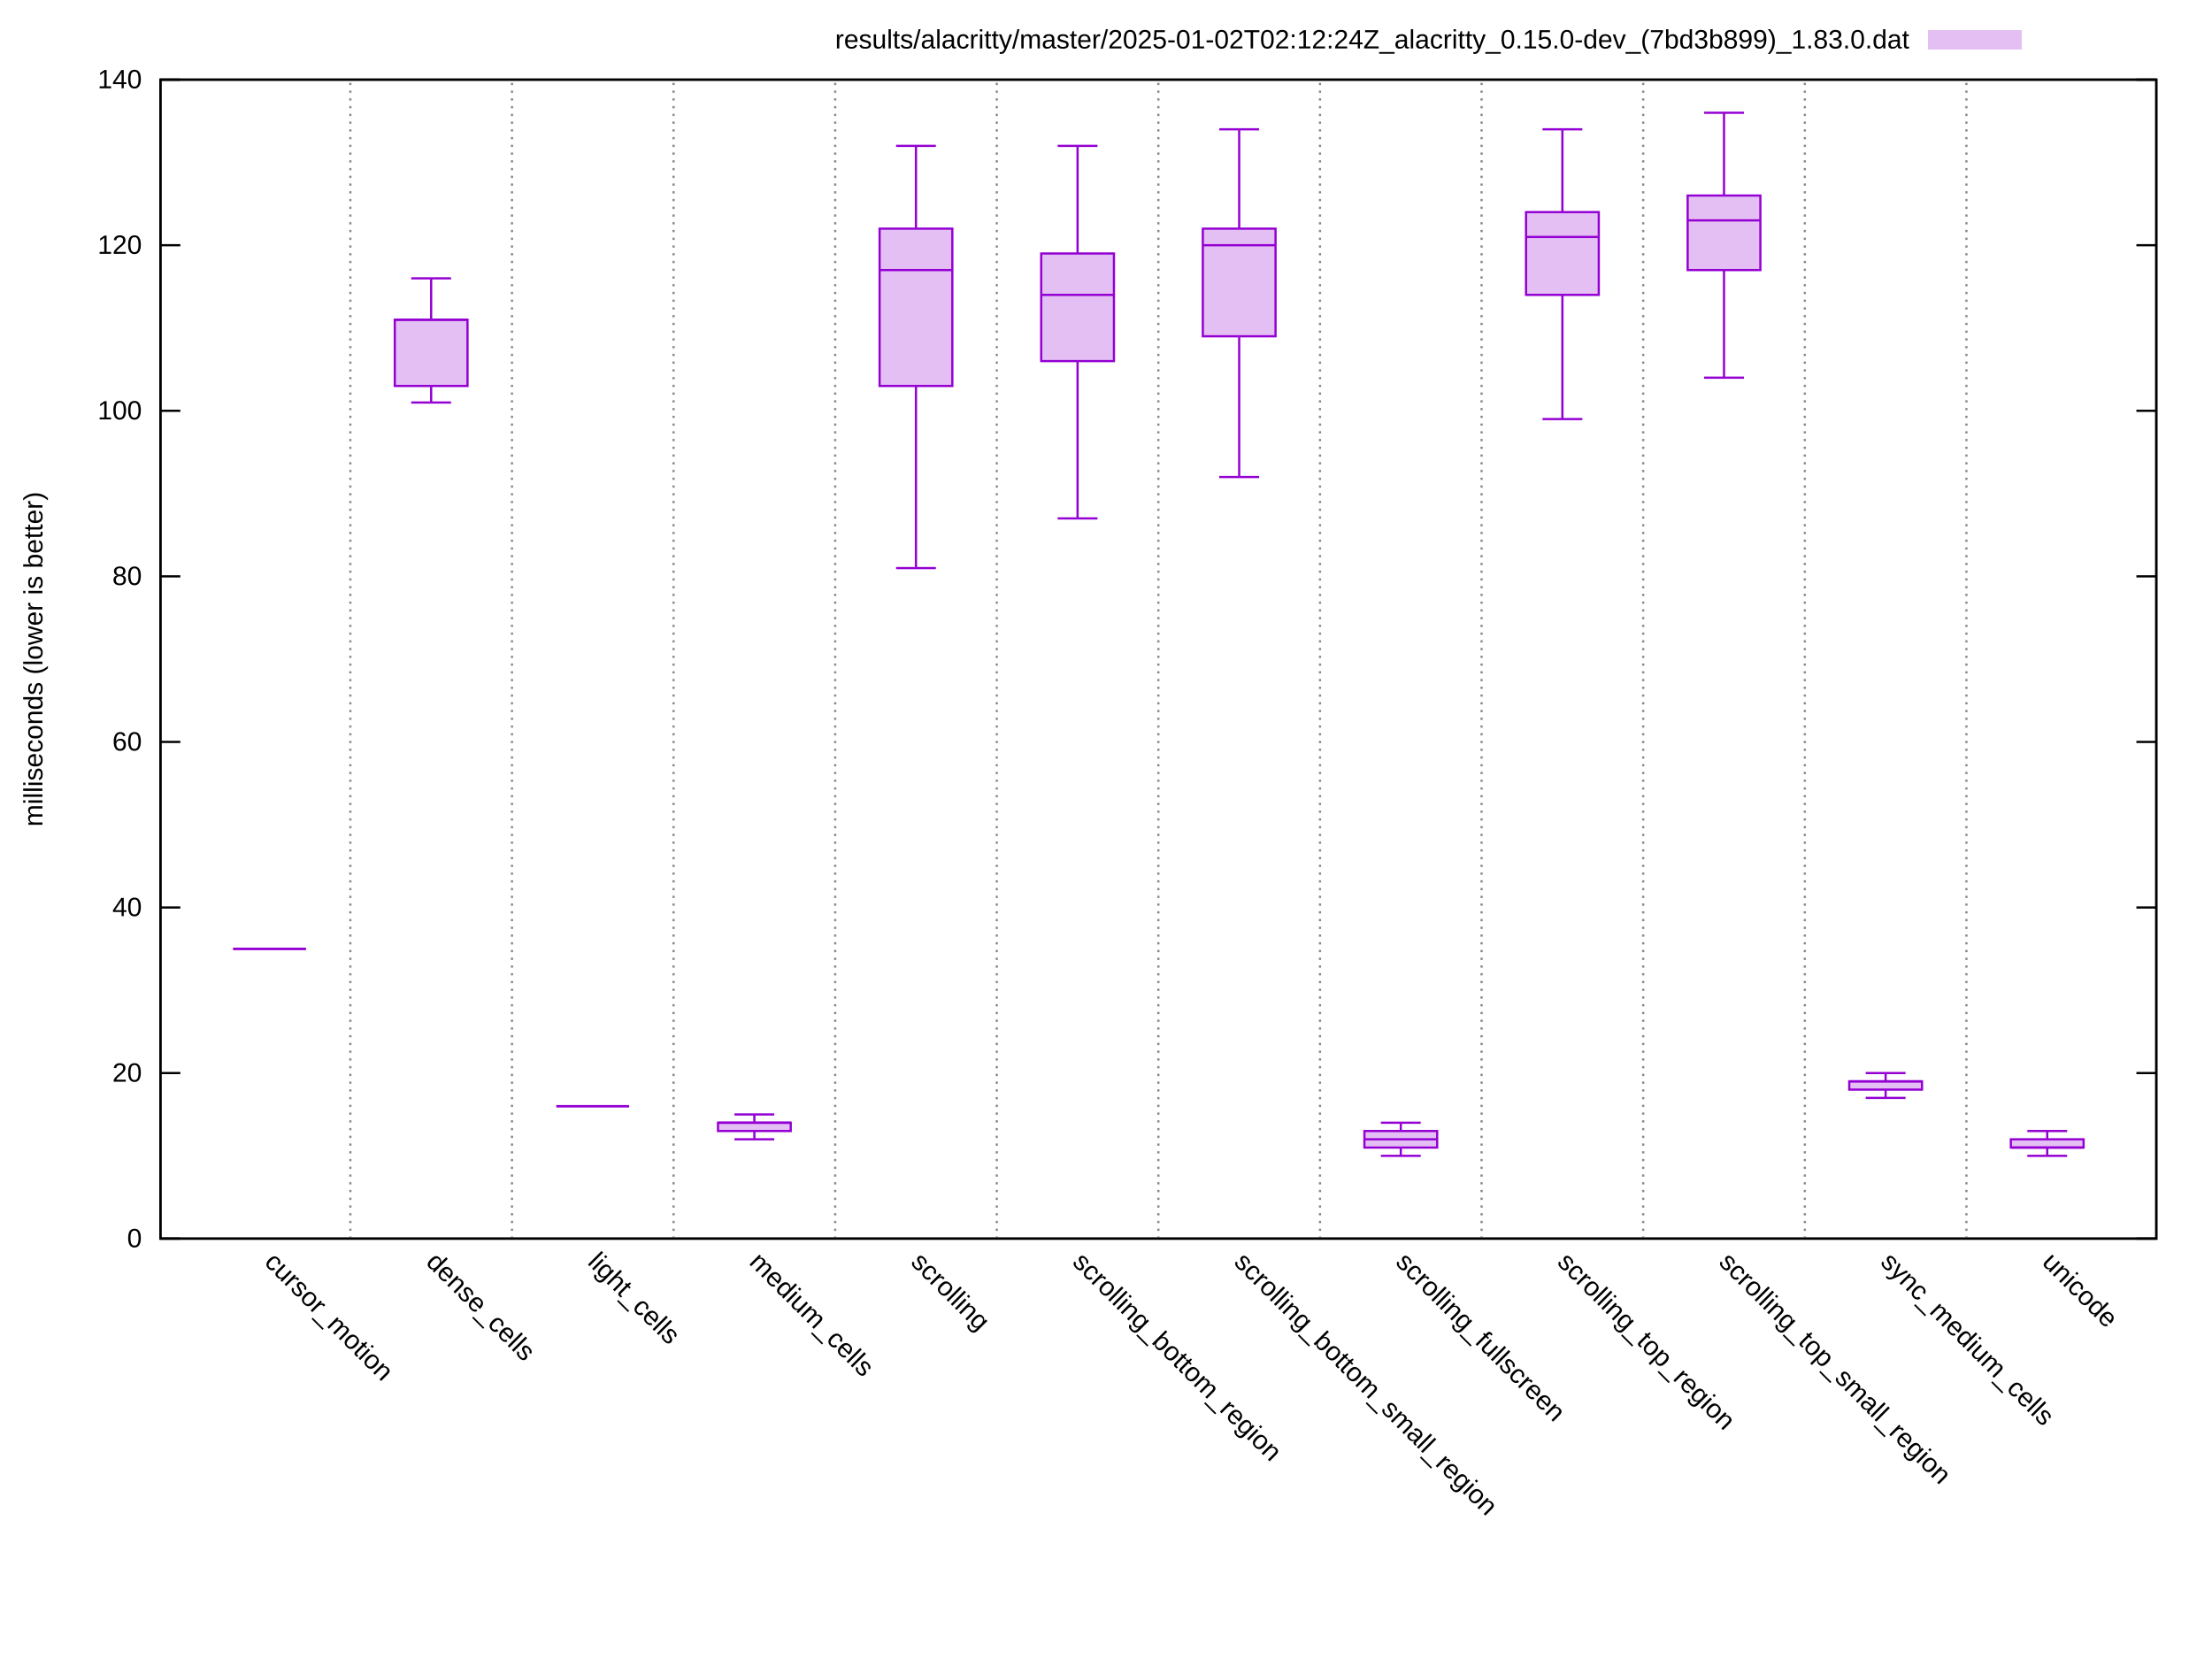
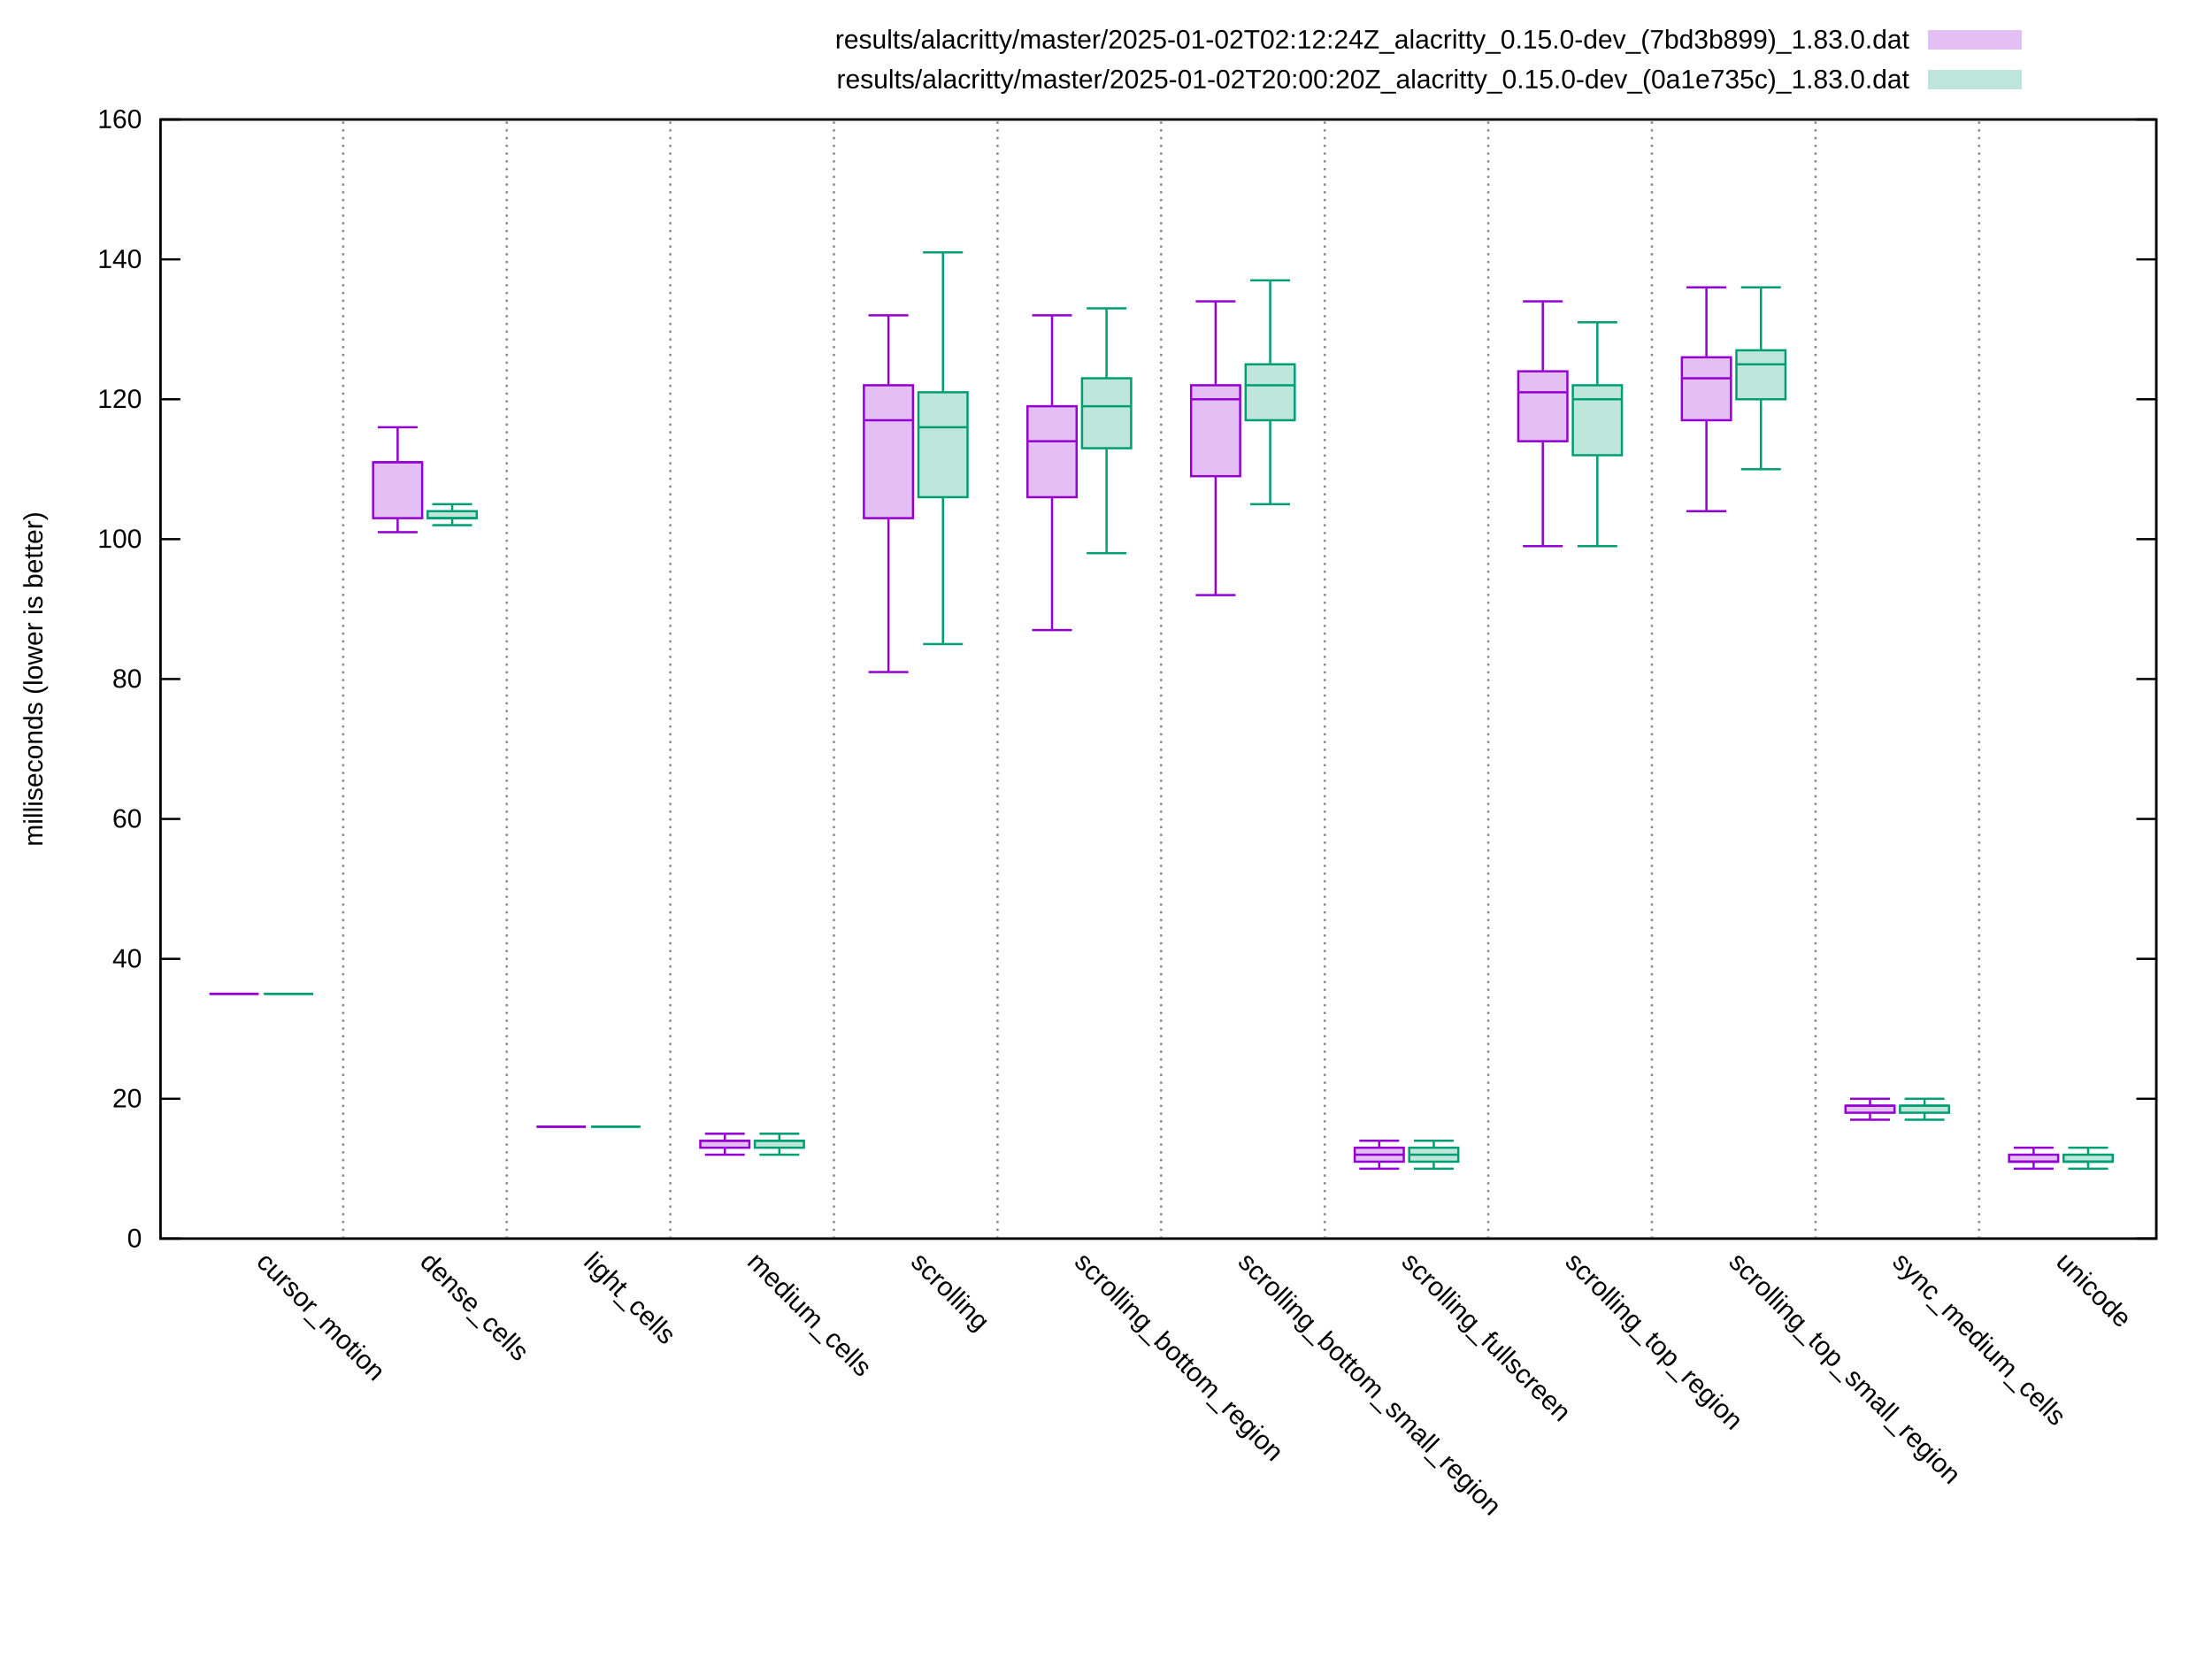
<svg xmlns="http://www.w3.org/2000/svg" xmlns:xlink="http://www.w3.org/1999/xlink" width="1000" height="750" viewBox="0 0 1000 750">
  <g id="gnuplot_canvas">
    <rect x="0" y="0" width="1000" height="750" fill="#ffffff" />
    <defs>
      <circle id="gpDot" r="0.5" stroke-width="0.5" stroke="currentColor" />
      <path id="gpPt0" stroke-width="0.222" stroke="currentColor" d="M-1,0 h2 M0,-1 v2" />
      <path id="gpPt1" stroke-width="0.222" stroke="currentColor" d="M-1,-1 L1,1 M1,-1 L-1,1" />
      <path id="gpPt2" stroke-width="0.222" stroke="currentColor" d="M-1,0 L1,0 M0,-1 L0,1 M-1,-1 L1,1 M-1,1 L1,-1" />
      <rect id="gpPt3" stroke-width="0.222" stroke="currentColor" x="-1" y="-1" width="2" height="2" />
      <rect id="gpPt4" stroke-width="0.222" stroke="currentColor" fill="currentColor" x="-1" y="-1" width="2" height="2" />
      <circle id="gpPt5" stroke-width="0.222" stroke="currentColor" cx="0" cy="0" r="1" />
      <use xlink:href="#gpPt5" id="gpPt6" fill="currentColor" stroke="none" />
      <path id="gpPt7" stroke-width="0.222" stroke="currentColor" d="M0,-1.33 L-1.33,0.67 L1.33,0.67 z" />
      <use xlink:href="#gpPt7" id="gpPt8" fill="currentColor" stroke="none" />
      <use xlink:href="#gpPt7" id="gpPt9" stroke="currentColor" transform="rotate(180)" />
      <use xlink:href="#gpPt9" id="gpPt10" fill="currentColor" stroke="none" />
      <use xlink:href="#gpPt3" id="gpPt11" stroke="currentColor" transform="rotate(45)" />
      <use xlink:href="#gpPt11" id="gpPt12" fill="currentColor" stroke="none" />
      <path id="gpPt13" stroke-width="0.222" stroke="currentColor" d="M0,1.330 L1.265,0.411 L0.782,-1.067 L-0.782,-1.076 L-1.265,0.411 z" />
      <use xlink:href="#gpPt13" id="gpPt14" fill="currentColor" stroke="none" />
      <filter id="textbox" filterUnits="objectBoundingBox" x="0" y="0" height="1" width="1">
        <feFlood flood-color="#FFFFFF" flood-opacity="1" result="bgnd" />
        <feComposite in="SourceGraphic" in2="bgnd" operator="atop" />
      </filter>
      <filter id="greybox" filterUnits="objectBoundingBox" x="0" y="0" height="1" width="1">
        <feFlood flood-color="lightgrey" flood-opacity="1" result="grey" />
        <feComposite in="SourceGraphic" in2="grey" operator="atop" />
      </filter>
    </defs>
    <g fill="none" color="#FFFFFF" stroke="currentColor" stroke-width="1.00" stroke-linecap="butt" stroke-linejoin="miter">
</g>
    <g fill="none" color="black" stroke="currentColor" stroke-width="1.00" stroke-linecap="butt" stroke-linejoin="miter">
      <path stroke="black" d="M72.53,559.96 L81.53,559.96 M974.82,559.96 L965.82,559.96  " />
      <g transform="translate(64.14,563.86)" stroke="none" fill="black" font-family="Arial" font-size="12.00" text-anchor="end">
        <text> 0</text>
      </g>
    </g>
    <g fill="none" color="black" stroke="currentColor" stroke-width="1.00" stroke-linecap="butt" stroke-linejoin="miter">
-       <path stroke="black" d="M72.53,485.11 L81.53,485.11 M974.82,485.11 L965.82,485.11  " />
-       <g transform="translate(64.14,489.01)" stroke="none" fill="black" font-family="Arial" font-size="12.00" text-anchor="end">
+       <path stroke="black" d="M72.53,496.72 L81.53,496.72 M974.82,496.72 L965.82,496.72  " />
+       <g transform="translate(64.14,500.62)" stroke="none" fill="black" font-family="Arial" font-size="12.00" text-anchor="end">
        <text> 20</text>
      </g>
    </g>
    <g fill="none" color="black" stroke="currentColor" stroke-width="1.00" stroke-linecap="butt" stroke-linejoin="miter">
-       <path stroke="black" d="M72.53,410.26 L81.53,410.26 M974.82,410.26 L965.82,410.26  " />
-       <g transform="translate(64.14,414.16)" stroke="none" fill="black" font-family="Arial" font-size="12.00" text-anchor="end">
+       <path stroke="black" d="M72.53,433.47 L81.53,433.47 M974.82,433.47 L965.82,433.47  " />
+       <g transform="translate(64.14,437.37)" stroke="none" fill="black" font-family="Arial" font-size="12.00" text-anchor="end">
        <text> 40</text>
      </g>
    </g>
    <g fill="none" color="black" stroke="currentColor" stroke-width="1.00" stroke-linecap="butt" stroke-linejoin="miter">
-       <path stroke="black" d="M72.53,335.41 L81.53,335.41 M974.82,335.41 L965.82,335.41  " />
-       <g transform="translate(64.14,339.31)" stroke="none" fill="black" font-family="Arial" font-size="12.00" text-anchor="end">
+       <path stroke="black" d="M72.53,370.23 L81.53,370.23 M974.82,370.23 L965.82,370.23  " />
+       <g transform="translate(64.14,374.13)" stroke="none" fill="black" font-family="Arial" font-size="12.00" text-anchor="end">
        <text> 60</text>
      </g>
    </g>
    <g fill="none" color="black" stroke="currentColor" stroke-width="1.00" stroke-linecap="butt" stroke-linejoin="miter">
-       <path stroke="black" d="M72.53,260.56 L81.53,260.56 M974.82,260.56 L965.82,260.56  " />
-       <g transform="translate(64.14,264.46)" stroke="none" fill="black" font-family="Arial" font-size="12.00" text-anchor="end">
+       <path stroke="black" d="M72.53,306.98 L81.53,306.98 M974.82,306.98 L965.82,306.98  " />
+       <g transform="translate(64.14,310.88)" stroke="none" fill="black" font-family="Arial" font-size="12.00" text-anchor="end">
        <text> 80</text>
      </g>
    </g>
    <g fill="none" color="black" stroke="currentColor" stroke-width="1.00" stroke-linecap="butt" stroke-linejoin="miter">
-       <path stroke="black" d="M72.53,185.71 L81.53,185.71 M974.82,185.71 L965.82,185.71  " />
-       <g transform="translate(64.14,189.61)" stroke="none" fill="black" font-family="Arial" font-size="12.00" text-anchor="end">
+       <path stroke="black" d="M72.53,243.74 L81.53,243.74 M974.82,243.74 L965.82,243.74  " />
+       <g transform="translate(64.14,247.64)" stroke="none" fill="black" font-family="Arial" font-size="12.00" text-anchor="end">
        <text> 100</text>
      </g>
    </g>
    <g fill="none" color="black" stroke="currentColor" stroke-width="1.00" stroke-linecap="butt" stroke-linejoin="miter">
-       <path stroke="black" d="M72.53,110.86 L81.53,110.86 M974.82,110.86 L965.82,110.86  " />
-       <g transform="translate(64.14,114.76)" stroke="none" fill="black" font-family="Arial" font-size="12.00" text-anchor="end">
+       <path stroke="black" d="M72.53,180.50 L81.53,180.50 M974.82,180.50 L965.82,180.50  " />
+       <g transform="translate(64.14,184.40)" stroke="none" fill="black" font-family="Arial" font-size="12.00" text-anchor="end">
        <text> 120</text>
      </g>
    </g>
    <g fill="none" color="black" stroke="currentColor" stroke-width="1.00" stroke-linecap="butt" stroke-linejoin="miter">
-       <path stroke="black" d="M72.53,36.01 L81.53,36.01 M974.82,36.01 L965.82,36.01  " />
-       <g transform="translate(64.14,39.91)" stroke="none" fill="black" font-family="Arial" font-size="12.00" text-anchor="end">
+       <path stroke="black" d="M72.53,117.25 L81.53,117.25 M974.82,117.25 L965.82,117.25  " />
+       <g transform="translate(64.14,121.15)" stroke="none" fill="black" font-family="Arial" font-size="12.00" text-anchor="end">
        <text> 140</text>
      </g>
    </g>
    <g fill="none" color="black" stroke="currentColor" stroke-width="1.00" stroke-linecap="butt" stroke-linejoin="miter">
-       <path stroke="black" d="M121.85,559.96 M121.85,36.01  " />
-       <g transform="translate(119.09,571.11) rotate(-315.00)" stroke="none" fill="black" font-family="Arial" font-size="12.00" text-anchor="start">
+       <path stroke="black" d="M72.53,54.01 L81.53,54.01 M974.82,54.01 L965.82,54.01  " />
+       <g transform="translate(64.14,57.91)" stroke="none" fill="black" font-family="Arial" font-size="12.00" text-anchor="end">
+         <text> 160</text>
+       </g>
+     </g>
+     <g fill="none" color="black" stroke="currentColor" stroke-width="1.00" stroke-linecap="butt" stroke-linejoin="miter">
+       <path stroke="black" d="M118.14,559.96 M118.14,54.01  " />
+       <g transform="translate(115.38,571.11) rotate(-315.00)" stroke="none" fill="black" font-family="Arial" font-size="12.00" text-anchor="start">
        <text>cursor_motion</text>
      </g>
    </g>
    <g fill="none" color="black" stroke="currentColor" stroke-width="1.00" stroke-linecap="butt" stroke-linejoin="miter">
-       <path stroke="black" d="M194.91,559.96 M194.91,36.01  " />
-       <g transform="translate(192.15,571.11) rotate(-315.00)" stroke="none" fill="black" font-family="Arial" font-size="12.00" text-anchor="start">
+       <path stroke="black" d="M192.10,559.96 M192.10,54.01  " />
+       <g transform="translate(189.34,571.11) rotate(-315.00)" stroke="none" fill="black" font-family="Arial" font-size="12.00" text-anchor="start">
        <text>dense_cells</text>
      </g>
    </g>
    <g fill="none" color="black" stroke="currentColor" stroke-width="1.00" stroke-linecap="butt" stroke-linejoin="miter">
-       <path stroke="black" d="M267.97,559.96 M267.97,36.01  " />
-       <g transform="translate(265.21,571.11) rotate(-315.00)" stroke="none" fill="black" font-family="Arial" font-size="12.00" text-anchor="start">
+       <path stroke="black" d="M266.05,559.96 M266.05,54.01  " />
+       <g transform="translate(263.29,571.11) rotate(-315.00)" stroke="none" fill="black" font-family="Arial" font-size="12.00" text-anchor="start">
        <text>light_cells</text>
      </g>
    </g>
    <g fill="none" color="black" stroke="currentColor" stroke-width="1.00" stroke-linecap="butt" stroke-linejoin="miter">
-       <path stroke="black" d="M341.03,559.96 M341.03,36.01  " />
-       <g transform="translate(338.27,571.11) rotate(-315.00)" stroke="none" fill="black" font-family="Arial" font-size="12.00" text-anchor="start">
+       <path stroke="black" d="M340.01,559.96 M340.01,54.01  " />
+       <g transform="translate(337.25,571.11) rotate(-315.00)" stroke="none" fill="black" font-family="Arial" font-size="12.00" text-anchor="start">
        <text>medium_cells</text>
      </g>
    </g>
    <g fill="none" color="black" stroke="currentColor" stroke-width="1.00" stroke-linecap="butt" stroke-linejoin="miter">
-       <path stroke="black" d="M414.09,559.96 M414.09,36.01  " />
-       <g transform="translate(411.33,571.11) rotate(-315.00)" stroke="none" fill="black" font-family="Arial" font-size="12.00" text-anchor="start">
+       <path stroke="black" d="M413.97,559.96 M413.97,54.01  " />
+       <g transform="translate(411.21,571.11) rotate(-315.00)" stroke="none" fill="black" font-family="Arial" font-size="12.00" text-anchor="start">
        <text>scrolling</text>
      </g>
    </g>
    <g fill="none" color="black" stroke="currentColor" stroke-width="1.00" stroke-linecap="butt" stroke-linejoin="miter">
-       <path stroke="black" d="M487.15,559.96 M487.15,36.01  " />
-       <g transform="translate(484.39,571.11) rotate(-315.00)" stroke="none" fill="black" font-family="Arial" font-size="12.00" text-anchor="start">
+       <path stroke="black" d="M487.93,559.96 M487.93,54.01  " />
+       <g transform="translate(485.17,571.11) rotate(-315.00)" stroke="none" fill="black" font-family="Arial" font-size="12.00" text-anchor="start">
        <text>scrolling_bottom_region</text>
      </g>
    </g>
    <g fill="none" color="black" stroke="currentColor" stroke-width="1.00" stroke-linecap="butt" stroke-linejoin="miter">
-       <path stroke="black" d="M560.20,559.96 M560.20,36.01  " />
-       <g transform="translate(557.44,571.11) rotate(-315.00)" stroke="none" fill="black" font-family="Arial" font-size="12.00" text-anchor="start">
+       <path stroke="black" d="M561.89,559.96 M561.89,54.01  " />
+       <g transform="translate(559.13,571.11) rotate(-315.00)" stroke="none" fill="black" font-family="Arial" font-size="12.00" text-anchor="start">
        <text>scrolling_bottom_small_region</text>
      </g>
    </g>
    <g fill="none" color="black" stroke="currentColor" stroke-width="1.00" stroke-linecap="butt" stroke-linejoin="miter">
-       <path stroke="black" d="M633.26,559.96 M633.26,36.01  " />
-       <g transform="translate(630.50,571.11) rotate(-315.00)" stroke="none" fill="black" font-family="Arial" font-size="12.00" text-anchor="start">
+       <path stroke="black" d="M635.84,559.96 M635.84,54.01  " />
+       <g transform="translate(633.08,571.11) rotate(-315.00)" stroke="none" fill="black" font-family="Arial" font-size="12.00" text-anchor="start">
        <text>scrolling_fullscreen</text>
      </g>
    </g>
    <g fill="none" color="black" stroke="currentColor" stroke-width="1.00" stroke-linecap="butt" stroke-linejoin="miter">
-       <path stroke="black" d="M706.32,559.96 M706.32,36.01  " />
-       <g transform="translate(703.56,571.11) rotate(-315.00)" stroke="none" fill="black" font-family="Arial" font-size="12.00" text-anchor="start">
+       <path stroke="black" d="M709.80,559.96 M709.80,54.01  " />
+       <g transform="translate(707.04,571.11) rotate(-315.00)" stroke="none" fill="black" font-family="Arial" font-size="12.00" text-anchor="start">
        <text>scrolling_top_region</text>
      </g>
    </g>
    <g fill="none" color="black" stroke="currentColor" stroke-width="1.00" stroke-linecap="butt" stroke-linejoin="miter">
-       <path stroke="black" d="M779.38,559.96 M779.38,36.01  " />
-       <g transform="translate(776.62,571.11) rotate(-315.00)" stroke="none" fill="black" font-family="Arial" font-size="12.00" text-anchor="start">
+       <path stroke="black" d="M783.76,559.96 M783.76,54.01  " />
+       <g transform="translate(781.00,571.11) rotate(-315.00)" stroke="none" fill="black" font-family="Arial" font-size="12.00" text-anchor="start">
        <text>scrolling_top_small_region</text>
      </g>
    </g>
    <g fill="none" color="black" stroke="currentColor" stroke-width="1.00" stroke-linecap="butt" stroke-linejoin="miter">
-       <path stroke="black" d="M852.44,559.96 M852.44,36.01  " />
-       <g transform="translate(849.68,571.11) rotate(-315.00)" stroke="none" fill="black" font-family="Arial" font-size="12.00" text-anchor="start">
+       <path stroke="black" d="M857.72,559.96 M857.72,54.01  " />
+       <g transform="translate(854.96,571.11) rotate(-315.00)" stroke="none" fill="black" font-family="Arial" font-size="12.00" text-anchor="start">
        <text>sync_medium_cells</text>
      </g>
    </g>
    <g fill="none" color="black" stroke="currentColor" stroke-width="1.00" stroke-linecap="butt" stroke-linejoin="miter">
-       <path stroke="black" d="M925.50,559.96 M925.50,36.01  " />
-       <g transform="translate(922.74,571.11) rotate(-315.00)" stroke="none" fill="black" font-family="Arial" font-size="12.00" text-anchor="start">
+       <path stroke="black" d="M931.68,559.96 M931.68,54.01  " />
+       <g transform="translate(928.92,571.11) rotate(-315.00)" stroke="none" fill="black" font-family="Arial" font-size="12.00" text-anchor="start">
        <text>unicode</text>
      </g>
    </g>
    <g fill="none" color="black" stroke="currentColor" stroke-width="1.00" stroke-linecap="butt" stroke-linejoin="miter">
</g>
    <g fill="none" color="black" stroke="currentColor" stroke-width="1.00" stroke-linecap="butt" stroke-linejoin="miter">
-       <path stroke="black" d="M72.53,36.01 L72.53,559.96 L974.82,559.96 L974.82,36.01 L72.53,36.01 Z  " />
-     </g>
-     <g fill="none" color="black" stroke="currentColor" stroke-width="1.00" stroke-linecap="butt" stroke-linejoin="miter">
-       <path stroke="rgb(136, 136, 136)" stroke-dasharray="1.0,2.5" d="M158.39,559.95 L158.39,36.00  " />
-     </g>
-     <g fill="none" color="black" stroke="currentColor" stroke-width="1.00" stroke-linecap="butt" stroke-linejoin="miter">
-       <path stroke="rgb(136, 136, 136)" stroke-dasharray="1.0,2.5" d="M231.45,559.95 L231.45,36.00  " />
-     </g>
-     <g fill="none" color="black" stroke="currentColor" stroke-width="1.00" stroke-linecap="butt" stroke-linejoin="miter">
-       <path stroke="rgb(136, 136, 136)" stroke-dasharray="1.0,2.5" d="M304.51,559.95 L304.51,36.00  " />
-     </g>
-     <g fill="none" color="black" stroke="currentColor" stroke-width="1.00" stroke-linecap="butt" stroke-linejoin="miter">
-       <path stroke="rgb(136, 136, 136)" stroke-dasharray="1.0,2.5" d="M377.57,559.95 L377.57,36.00  " />
-     </g>
-     <g fill="none" color="black" stroke="currentColor" stroke-width="1.00" stroke-linecap="butt" stroke-linejoin="miter">
-       <path stroke="rgb(136, 136, 136)" stroke-dasharray="1.0,2.5" d="M450.63,559.95 L450.63,36.00  " />
-     </g>
-     <g fill="none" color="black" stroke="currentColor" stroke-width="1.00" stroke-linecap="butt" stroke-linejoin="miter">
-       <path stroke="rgb(136, 136, 136)" stroke-dasharray="1.0,2.5" d="M523.68,559.95 L523.68,36.00  " />
-     </g>
-     <g fill="none" color="black" stroke="currentColor" stroke-width="1.00" stroke-linecap="butt" stroke-linejoin="miter">
-       <path stroke="rgb(136, 136, 136)" stroke-dasharray="1.0,2.5" d="M596.74,559.95 L596.74,36.00  " />
-     </g>
-     <g fill="none" color="black" stroke="currentColor" stroke-width="1.00" stroke-linecap="butt" stroke-linejoin="miter">
-       <path stroke="rgb(136, 136, 136)" stroke-dasharray="1.0,2.5" d="M669.80,559.95 L669.80,36.00  " />
-     </g>
-     <g fill="none" color="black" stroke="currentColor" stroke-width="1.00" stroke-linecap="butt" stroke-linejoin="miter">
-       <path stroke="rgb(136, 136, 136)" stroke-dasharray="1.0,2.5" d="M742.86,559.95 L742.86,36.00  " />
-     </g>
-     <g fill="none" color="black" stroke="currentColor" stroke-width="1.00" stroke-linecap="butt" stroke-linejoin="miter">
-       <path stroke="rgb(136, 136, 136)" stroke-dasharray="1.0,2.5" d="M815.92,559.95 L815.92,36.00  " />
-     </g>
-     <g fill="none" color="black" stroke="currentColor" stroke-width="1.00" stroke-linecap="butt" stroke-linejoin="miter">
-       <path stroke="rgb(136, 136, 136)" stroke-dasharray="1.0,2.5" d="M888.98,559.95 L888.98,36.00  " />
+       <path stroke="black" d="M72.53,54.01 L72.53,559.96 L974.82,559.96 L974.82,54.01 L72.53,54.01 Z  " />
+     </g>
+     <g fill="none" color="black" stroke="currentColor" stroke-width="1.00" stroke-linecap="butt" stroke-linejoin="miter">
+       <path stroke="rgb(136, 136, 136)" stroke-dasharray="1.0,2.5" d="M155.13,559.95 L155.13,54.00  " />
+     </g>
+     <g fill="none" color="black" stroke="currentColor" stroke-width="1.00" stroke-linecap="butt" stroke-linejoin="miter">
+       <path stroke="rgb(136, 136, 136)" stroke-dasharray="1.0,2.5" d="M229.08,559.95 L229.08,54.00  " />
+     </g>
+     <g fill="none" color="black" stroke="currentColor" stroke-width="1.00" stroke-linecap="butt" stroke-linejoin="miter">
+       <path stroke="rgb(136, 136, 136)" stroke-dasharray="1.0,2.5" d="M303.04,559.95 L303.04,54.00  " />
+     </g>
+     <g fill="none" color="black" stroke="currentColor" stroke-width="1.00" stroke-linecap="butt" stroke-linejoin="miter">
+       <path stroke="rgb(136, 136, 136)" stroke-dasharray="1.0,2.5" d="M377.00,559.95 L377.00,54.00  " />
+     </g>
+     <g fill="none" color="black" stroke="currentColor" stroke-width="1.00" stroke-linecap="butt" stroke-linejoin="miter">
+       <path stroke="rgb(136, 136, 136)" stroke-dasharray="1.0,2.5" d="M450.96,559.95 L450.96,54.00  " />
+     </g>
+     <g fill="none" color="black" stroke="currentColor" stroke-width="1.00" stroke-linecap="butt" stroke-linejoin="miter">
+       <path stroke="rgb(136, 136, 136)" stroke-dasharray="1.0,2.5" d="M524.92,559.95 L524.92,54.00  " />
+     </g>
+     <g fill="none" color="black" stroke="currentColor" stroke-width="1.00" stroke-linecap="butt" stroke-linejoin="miter">
+       <path stroke="rgb(136, 136, 136)" stroke-dasharray="1.0,2.5" d="M598.88,559.95 L598.88,54.00  " />
+     </g>
+     <g fill="none" color="black" stroke="currentColor" stroke-width="1.00" stroke-linecap="butt" stroke-linejoin="miter">
+       <path stroke="rgb(136, 136, 136)" stroke-dasharray="1.0,2.5" d="M672.83,559.95 L672.83,54.00  " />
+     </g>
+     <g fill="none" color="black" stroke="currentColor" stroke-width="1.00" stroke-linecap="butt" stroke-linejoin="miter">
+       <path stroke="rgb(136, 136, 136)" stroke-dasharray="1.0,2.5" d="M746.79,559.95 L746.79,54.00  " />
+     </g>
+     <g fill="none" color="black" stroke="currentColor" stroke-width="1.00" stroke-linecap="butt" stroke-linejoin="miter">
+       <path stroke="rgb(136, 136, 136)" stroke-dasharray="1.0,2.5" d="M820.75,559.95 L820.75,54.00  " />
+     </g>
+     <g fill="none" color="black" stroke="currentColor" stroke-width="1.00" stroke-linecap="butt" stroke-linejoin="miter">
+       <path stroke="rgb(136, 136, 136)" stroke-dasharray="1.0,2.5" d="M894.71,559.95 L894.71,54.00  " />
    </g>
    <g fill="none" color="black" stroke="currentColor" stroke-width="1.00" stroke-linecap="butt" stroke-linejoin="miter">
</g>
    <g id="gnuplot_plot_1" fill="none">
      <g fill="none" color="black" stroke="currentColor" stroke-width="1.00" stroke-linecap="butt" stroke-linejoin="miter">
        <g transform="translate(863.16,21.90)" stroke="none" fill="black" font-family="Arial" font-size="12.00" text-anchor="end">
          <text>results/alacritty/master/2025-01-02T02:12:24Z_alacritty_0.15.0-dev_(7bd3b899)_1.83.0.dat</text>
        </g>
      </g>
      <g fill="none" color="black" stroke="currentColor" stroke-width="1.00" stroke-linecap="butt" stroke-linejoin="miter">
        <g stroke="none" shape-rendering="crispEdges">
          <polygon fill="rgb(148,   0, 211)" fill-opacity="0.25" points="871.55,22.50 914.11,22.50 914.11,13.50 871.55,13.50 " />
-           <polygon fill="rgb(148,   0, 211)" fill-opacity="0.25" points="105.41,428.97 138.29,428.97 138.29,428.97 105.41,428.97 " />
-         </g>
-         <path stroke="rgb(148,   0, 211)" d="M105.41,428.97 L138.29,428.97 L105.41,428.97 Z  " />
-         <path stroke="rgb(148,   0, 211)" d="M105.41,428.97 L138.29,428.97 M121.85,428.97 M112.85,428.97 L130.85,428.97 M112.85,428.97 L130.85,428.97  " />
+           <polygon fill="rgb(148,   0, 211)" fill-opacity="0.25" points="94.72,449.28 116.90,449.28 116.90,449.28 94.72,449.28 " />
+         </g>
+         <path stroke="rgb(148,   0, 211)" d="M94.72,449.28 L116.90,449.28 L94.72,449.28 Z  " />
+         <path stroke="rgb(148,   0, 211)" d="M94.72,449.28 L116.90,449.28 M105.81,449.28 M96.81,449.28 L114.81,449.28 M96.81,449.28 L114.81,449.28  " />
      </g>
    </g>
    <g id="gnuplot_plot_2" fill="none">
      <g fill="none" color="black" stroke="currentColor" stroke-width="1.00" stroke-linecap="butt" stroke-linejoin="miter">
        <g stroke="none" shape-rendering="crispEdges">
-           <polygon fill="rgb(148,   0, 211)" fill-opacity="0.25" points="178.47,174.48 211.35,174.48 211.35,144.54 178.47,144.54 " />
-         </g>
-         <path stroke="rgb(148,   0, 211)" d="M178.47,174.48 L211.35,174.48 L211.35,144.54 L178.47,144.54 L178.47,174.48 Z  " />
-         <path stroke="rgb(148,   0, 211)" d="M178.47,144.54 L211.35,144.54 M194.91,181.97 L194.91,174.48 M194.91,144.54 L194.91,125.83 M185.91,125.83 L203.91,125.83   M185.91,181.97 L203.91,181.97  " />
+           <polygon fill="rgb(148,   0, 211)" fill-opacity="0.25" points="168.68,234.25 190.86,234.25 190.86,208.96 168.68,208.96 " />
+         </g>
+         <path stroke="rgb(148,   0, 211)" d="M168.68,234.25 L190.86,234.25 L190.86,208.96 L168.68,208.96 L168.68,234.25 Z  " />
+         <path stroke="rgb(148,   0, 211)" d="M168.68,208.96 L190.86,208.96 M179.77,240.58 L179.77,234.25 M179.77,208.96 L179.77,193.15 M170.77,193.15 L188.77,193.15   M170.77,240.58 L188.77,240.58  " />
      </g>
    </g>
    <g id="gnuplot_plot_3" fill="none">
      <g fill="none" color="black" stroke="currentColor" stroke-width="1.00" stroke-linecap="butt" stroke-linejoin="miter">
        <g stroke="none" shape-rendering="crispEdges">
-           <polygon fill="rgb(148,   0, 211)" fill-opacity="0.25" points="251.53,500.08 284.41,500.08 284.41,500.08 251.53,500.08 " />
-         </g>
-         <path stroke="rgb(148,   0, 211)" d="M251.53,500.08 L284.41,500.08 L251.53,500.08 Z  " />
-         <path stroke="rgb(148,   0, 211)" d="M251.53,500.08 L284.41,500.08 M267.97,500.08 M258.97,500.08 L276.97,500.08 M258.97,500.08 L276.97,500.08  " />
+           <polygon fill="rgb(148,   0, 211)" fill-opacity="0.25" points="242.63,509.36 264.83,509.36 264.83,509.36 242.63,509.36 " />
+         </g>
+         <path stroke="rgb(148,   0, 211)" d="M242.63,509.36 L264.83,509.36 L242.63,509.36 Z  " />
+         <path stroke="rgb(148,   0, 211)" d="M242.63,509.36 L264.83,509.36 M253.73,509.36 M244.73,509.36 L262.73,509.36 M244.73,509.36 L262.73,509.36  " />
      </g>
    </g>
    <g id="gnuplot_plot_4" fill="none">
      <g fill="none" color="black" stroke="currentColor" stroke-width="1.00" stroke-linecap="butt" stroke-linejoin="miter">
        <g stroke="none" shape-rendering="crispEdges">
-           <polygon fill="rgb(148,   0, 211)" fill-opacity="0.25" points="324.59,511.31 357.47,511.31 357.47,507.56 324.59,507.56 " />
-         </g>
-         <path stroke="rgb(148,   0, 211)" d="M324.59,511.31 L357.47,511.31 L357.47,507.56 L324.59,507.56 L324.59,511.31 Z  " />
-         <path stroke="rgb(148,   0, 211)" d="M324.59,507.56 L357.47,507.56 M341.03,515.05 L341.03,511.31 M341.03,507.56 L341.03,503.82 M332.03,503.82 L350.03,503.82   M332.03,515.05 L350.03,515.05  " />
+           <polygon fill="rgb(148,   0, 211)" fill-opacity="0.25" points="316.59,518.85 338.79,518.85 338.79,515.69 316.59,515.69 " />
+         </g>
+         <path stroke="rgb(148,   0, 211)" d="M316.59,518.85 L338.79,518.85 L338.79,515.69 L316.59,515.69 L316.59,518.85 Z  " />
+         <path stroke="rgb(148,   0, 211)" d="M316.59,515.69 L338.79,515.69 M327.69,522.01 L327.69,518.85 M327.69,515.69 L327.69,512.53 M318.69,512.53 L336.69,512.53   M318.69,522.01 L336.69,522.01  " />
      </g>
    </g>
    <g id="gnuplot_plot_5" fill="none">
      <g fill="none" color="black" stroke="currentColor" stroke-width="1.00" stroke-linecap="butt" stroke-linejoin="miter">
        <g stroke="none" shape-rendering="crispEdges">
-           <polygon fill="rgb(148,   0, 211)" fill-opacity="0.25" points="397.65,174.48 430.53,174.48 430.53,103.37 397.65,103.37 " />
-         </g>
-         <path stroke="rgb(148,   0, 211)" d="M397.65,174.48 L430.53,174.48 L430.53,103.37 L397.65,103.37 L397.65,174.48 Z  " />
-         <path stroke="rgb(148,   0, 211)" d="M397.65,122.09 L430.53,122.09 M414.09,256.82 L414.09,174.48 M414.09,103.37 L414.09,65.95 M405.09,65.95 L423.09,65.95   M405.09,256.82 L423.09,256.82  " />
+           <polygon fill="rgb(148,   0, 211)" fill-opacity="0.25" points="390.55,234.25 412.75,234.25 412.75,174.17 390.55,174.17 " />
+         </g>
+         <path stroke="rgb(148,   0, 211)" d="M390.55,234.25 L412.75,234.25 L412.75,174.17 L390.55,174.17 L390.55,234.25 Z  " />
+         <path stroke="rgb(148,   0, 211)" d="M390.55,189.98 L412.75,189.98 M401.65,303.82 L401.65,234.25 M401.65,174.17 L401.65,142.55 M392.65,142.55 L410.65,142.55   M392.65,303.82 L410.65,303.82  " />
      </g>
    </g>
    <g id="gnuplot_plot_6" fill="none">
      <g fill="none" color="black" stroke="currentColor" stroke-width="1.00" stroke-linecap="butt" stroke-linejoin="miter">
        <g stroke="none" shape-rendering="crispEdges">
-           <polygon fill="rgb(148,   0, 211)" fill-opacity="0.25" points="470.71,163.25 503.59,163.25 503.59,114.60 470.71,114.60 " />
-         </g>
-         <path stroke="rgb(148,   0, 211)" d="M470.71,163.25 L503.59,163.25 L503.59,114.60 L470.71,114.60 L470.71,163.25 Z  " />
-         <path stroke="rgb(148,   0, 211)" d="M470.71,133.31 L503.59,133.31 M487.15,234.36 L487.15,163.25 M487.15,114.60 L487.15,65.95 M478.15,65.95 L496.15,65.95   M478.15,234.36 L496.15,234.36  " />
+           <polygon fill="rgb(148,   0, 211)" fill-opacity="0.25" points="464.51,224.77 486.71,224.77 486.71,183.66 464.51,183.66 " />
+         </g>
+         <path stroke="rgb(148,   0, 211)" d="M464.51,224.77 L486.71,224.77 L486.71,183.66 L464.51,183.66 L464.51,224.77 Z  " />
+         <path stroke="rgb(148,   0, 211)" d="M464.51,199.47 L486.71,199.47 M475.61,284.85 L475.61,224.77 M475.61,183.66 L475.61,142.55 M466.61,142.55 L484.61,142.55   M466.61,284.85 L484.61,284.85  " />
      </g>
    </g>
    <g id="gnuplot_plot_7" fill="none">
      <g fill="none" color="black" stroke="currentColor" stroke-width="1.00" stroke-linecap="butt" stroke-linejoin="miter">
        <g stroke="none" shape-rendering="crispEdges">
-           <polygon fill="rgb(148,   0, 211)" fill-opacity="0.25" points="543.77,152.03 576.65,152.03 576.65,103.37 543.77,103.37 " />
-         </g>
-         <path stroke="rgb(148,   0, 211)" d="M543.77,152.03 L576.65,152.03 L576.65,103.37 L543.77,103.37 L543.77,152.03 Z  " />
-         <path stroke="rgb(148,   0, 211)" d="M543.77,110.86 L576.65,110.86 M560.21,215.65 L560.21,152.03 M560.21,103.37 L560.21,58.46 M551.21,58.46 L569.21,58.46   M551.21,215.65 L569.21,215.65  " />
+           <polygon fill="rgb(148,   0, 211)" fill-opacity="0.25" points="538.47,215.28 560.65,215.28 560.65,174.17 538.47,174.17 " />
+         </g>
+         <path stroke="rgb(148,   0, 211)" d="M538.47,215.28 L560.65,215.28 L560.65,174.17 L538.47,174.17 L538.47,215.28 Z  " />
+         <path stroke="rgb(148,   0, 211)" d="M538.47,180.50 L560.65,180.50 M549.56,269.04 L549.56,215.28 M549.56,174.17 L549.56,136.23 M540.56,136.23 L558.56,136.23   M540.56,269.04 L558.56,269.04  " />
      </g>
    </g>
    <g id="gnuplot_plot_8" fill="none">
      <g fill="none" color="black" stroke="currentColor" stroke-width="1.00" stroke-linecap="butt" stroke-linejoin="miter">
        <g stroke="none" shape-rendering="crispEdges">
-           <polygon fill="rgb(148,   0, 211)" fill-opacity="0.25" points="616.83,518.79 649.71,518.79 649.71,511.31 616.83,511.31 " />
-         </g>
-         <path stroke="rgb(148,   0, 211)" d="M616.83,518.79 L649.71,518.79 L649.71,511.31 L616.83,511.31 L616.83,518.79 Z  " />
-         <path stroke="rgb(148,   0, 211)" d="M616.83,515.05 L649.71,515.05 M633.27,522.53 L633.27,518.79 M633.27,511.31 L633.27,507.56 M624.27,507.56 L642.27,507.56   M624.27,522.53 L642.27,522.53  " />
+           <polygon fill="rgb(148,   0, 211)" fill-opacity="0.25" points="612.42,525.18 634.62,525.18 634.62,518.85 612.42,518.85 " />
+         </g>
+         <path stroke="rgb(148,   0, 211)" d="M612.42,525.18 L634.62,525.18 L634.62,518.85 L612.42,518.85 L612.42,525.18 Z  " />
+         <path stroke="rgb(148,   0, 211)" d="M612.42,522.01 L634.62,522.01 M623.52,528.34 L623.52,525.18 M623.52,518.85 L623.52,515.69 M614.52,515.69 L632.52,515.69   M614.52,528.34 L632.52,528.34  " />
      </g>
    </g>
    <g id="gnuplot_plot_9" fill="none">
      <g fill="none" color="black" stroke="currentColor" stroke-width="1.00" stroke-linecap="butt" stroke-linejoin="miter">
        <g stroke="none" shape-rendering="crispEdges">
-           <polygon fill="rgb(148,   0, 211)" fill-opacity="0.25" points="689.89,133.31 722.77,133.31 722.77,95.89 689.89,95.89 " />
-         </g>
-         <path stroke="rgb(148,   0, 211)" d="M689.89,133.31 L722.77,133.31 L722.77,95.89 L689.89,95.89 L689.89,133.31 Z  " />
-         <path stroke="rgb(148,   0, 211)" d="M689.89,107.12 L722.77,107.12 M706.33,189.45 L706.33,133.31 M706.33,95.89 L706.33,58.46 M697.33,58.46 L715.33,58.46   M697.33,189.45 L715.33,189.45  " />
+           <polygon fill="rgb(148,   0, 211)" fill-opacity="0.25" points="686.38,199.47 708.58,199.47 708.58,167.85 686.38,167.85 " />
+         </g>
+         <path stroke="rgb(148,   0, 211)" d="M686.38,199.47 L708.58,199.47 L708.58,167.85 L686.38,167.85 L686.38,199.47 Z  " />
+         <path stroke="rgb(148,   0, 211)" d="M686.38,177.34 L708.58,177.34 M697.48,246.90 L697.48,199.47 M697.48,167.85 L697.48,136.23 M688.48,136.23 L706.48,136.23   M688.48,246.90 L706.48,246.90  " />
      </g>
    </g>
    <g id="gnuplot_plot_10" fill="none">
      <g fill="none" color="black" stroke="currentColor" stroke-width="1.00" stroke-linecap="butt" stroke-linejoin="miter">
        <g stroke="none" shape-rendering="crispEdges">
-           <polygon fill="rgb(148,   0, 211)" fill-opacity="0.25" points="762.95,122.09 795.83,122.09 795.83,88.40 762.95,88.40 " />
-         </g>
-         <path stroke="rgb(148,   0, 211)" d="M762.95,122.09 L795.83,122.09 L795.83,88.40 L762.95,88.40 L762.95,122.09 Z  " />
-         <path stroke="rgb(148,   0, 211)" d="M762.95,99.63 L795.83,99.63 M779.39,170.74 L779.39,122.09 M779.39,88.40 L779.39,50.98 M770.39,50.98 L788.39,50.98   M770.39,170.74 L788.39,170.74  " />
+           <polygon fill="rgb(148,   0, 211)" fill-opacity="0.25" points="760.34,189.98 782.54,189.98 782.54,161.52 760.34,161.52 " />
+         </g>
+         <path stroke="rgb(148,   0, 211)" d="M760.34,189.98 L782.54,189.98 L782.54,161.52 L760.34,161.52 L760.34,189.98 Z  " />
+         <path stroke="rgb(148,   0, 211)" d="M760.34,171.01 L782.54,171.01 M771.44,231.09 L771.44,189.98 M771.44,161.52 L771.44,129.90 M762.44,129.90 L780.44,129.90   M762.44,231.09 L780.44,231.09  " />
      </g>
    </g>
    <g id="gnuplot_plot_11" fill="none">
      <g fill="none" color="black" stroke="currentColor" stroke-width="1.00" stroke-linecap="butt" stroke-linejoin="miter">
        <g stroke="none" shape-rendering="crispEdges">
-           <polygon fill="rgb(148,   0, 211)" fill-opacity="0.25" points="836.01,492.59 868.89,492.59 868.89,488.85 836.01,488.85 " />
-         </g>
-         <path stroke="rgb(148,   0, 211)" d="M836.01,492.59 L868.89,492.59 L868.89,488.85 L836.01,488.85 L836.01,492.59 Z  " />
-         <path stroke="rgb(148,   0, 211)" d="M836.01,488.85 L868.89,488.85 M852.45,496.34 L852.45,492.59 M852.45,488.85 L852.45,485.11 M843.45,485.11 L861.45,485.11   M843.45,496.34 L861.45,496.34  " />
+           <polygon fill="rgb(148,   0, 211)" fill-opacity="0.25" points="834.30,503.04 856.50,503.04 856.50,499.88 834.30,499.88 " />
+         </g>
+         <path stroke="rgb(148,   0, 211)" d="M834.30,503.04 L856.50,503.04 L856.50,499.88 L834.30,499.88 L834.30,503.04 Z  " />
+         <path stroke="rgb(148,   0, 211)" d="M834.30,499.88 L856.50,499.88 M845.40,506.20 L845.40,503.04 M845.40,499.88 L845.40,496.72 M836.40,496.72 L854.40,496.72   M836.40,506.20 L854.40,506.20  " />
      </g>
    </g>
    <g id="gnuplot_plot_12" fill="none">
      <g fill="none" color="black" stroke="currentColor" stroke-width="1.00" stroke-linecap="butt" stroke-linejoin="miter">
        <g stroke="none" shape-rendering="crispEdges">
-           <polygon fill="rgb(148,   0, 211)" fill-opacity="0.25" points="909.07,518.79 941.95,518.79 941.95,515.05 909.07,515.05 " />
-         </g>
-         <path stroke="rgb(148,   0, 211)" d="M909.07,518.79 L941.95,518.79 L941.95,515.05 L909.07,515.05 L909.07,518.79 Z  " />
-         <path stroke="rgb(148,   0, 211)" d="M909.07,518.79 L941.95,518.79 M925.51,522.53 L925.51,518.79 M925.51,515.05 L925.51,511.31 M916.51,511.31 L934.51,511.31   M916.51,522.53 L934.51,522.53  " />
-       </g>
-     </g>
-     <g fill="none" color="#FFFFFF" stroke="rgb(148,   0, 211)" stroke-width="2.00" stroke-linecap="butt" stroke-linejoin="miter">
+           <polygon fill="rgb(148,   0, 211)" fill-opacity="0.25" points="908.26,525.18 930.46,525.18 930.46,522.01 908.26,522.01 " />
+         </g>
+         <path stroke="rgb(148,   0, 211)" d="M908.26,525.18 L930.46,525.18 L930.46,522.01 L908.26,522.01 L908.26,525.18 Z  " />
+         <path stroke="rgb(148,   0, 211)" d="M908.26,525.18 L930.46,525.18 M919.36,528.34 L919.36,525.18 M919.36,522.01 L919.36,518.85 M910.36,518.85 L928.36,518.85   M910.36,528.34 L928.36,528.34  " />
+       </g>
+     </g>
+     <g id="gnuplot_plot_13" fill="none">
+       <g fill="none" color="black" stroke="currentColor" stroke-width="1.00" stroke-linecap="butt" stroke-linejoin="miter">
+         <g transform="translate(863.16,39.90)" stroke="none" fill="black" font-family="Arial" font-size="12.00" text-anchor="end">
+           <text>results/alacritty/master/2025-01-02T20:00:20Z_alacritty_0.15.0-dev_(0a1e735c)_1.83.0.dat</text>
+         </g>
+       </g>
+       <g fill="none" color="black" stroke="currentColor" stroke-width="1.00" stroke-linecap="butt" stroke-linejoin="miter">
+         <g stroke="none" shape-rendering="crispEdges">
+           <polygon fill="rgb(  0, 158, 115)" fill-opacity="0.25" points="871.55,40.50 914.11,40.50 914.11,31.50 871.55,31.50 " />
+           <polygon fill="rgb(  0, 158, 115)" fill-opacity="0.25" points="119.37,449.28 141.57,449.28 141.57,449.28 119.37,449.28 " />
+         </g>
+         <path stroke="rgb(  0, 158, 115)" d="M119.37,449.28 L141.57,449.28 L119.37,449.28 Z  " />
+         <path stroke="rgb(  0, 158, 115)" d="M119.37,449.28 L141.57,449.28 M130.47,449.28 M121.47,449.28 L139.47,449.28 M121.47,449.28 L139.47,449.28  " />
+       </g>
+     </g>
+     <g id="gnuplot_plot_14" fill="none">
+       <g fill="none" color="black" stroke="currentColor" stroke-width="1.00" stroke-linecap="butt" stroke-linejoin="miter">
+         <g stroke="none" shape-rendering="crispEdges">
+           <polygon fill="rgb(  0, 158, 115)" fill-opacity="0.25" points="193.33,234.25 215.53,234.25 215.53,231.09 193.33,231.09 " />
+         </g>
+         <path stroke="rgb(  0, 158, 115)" d="M193.33,234.25 L215.53,234.25 L215.53,231.09 L193.33,231.09 L193.33,234.25 Z  " />
+         <path stroke="rgb(  0, 158, 115)" d="M193.33,234.25 L215.53,234.25 M204.43,237.42 L204.43,234.25 M204.43,231.09 L204.43,227.93 M195.43,227.93 L213.43,227.93   M195.43,237.42 L213.43,237.42  " />
+       </g>
+     </g>
+     <g id="gnuplot_plot_15" fill="none">
+       <g fill="none" color="black" stroke="currentColor" stroke-width="1.00" stroke-linecap="butt" stroke-linejoin="miter">
+         <g stroke="none" shape-rendering="crispEdges">
+           <polygon fill="rgb(  0, 158, 115)" fill-opacity="0.25" points="267.29,509.36 289.47,509.36 289.47,509.36 267.29,509.36 " />
+         </g>
+         <path stroke="rgb(  0, 158, 115)" d="M267.29,509.36 L289.47,509.36 L267.29,509.36 Z  " />
+         <path stroke="rgb(  0, 158, 115)" d="M267.29,509.36 L289.47,509.36 M278.38,509.36 M269.38,509.36 L287.38,509.36 M269.38,509.36 L287.38,509.36  " />
+       </g>
+     </g>
+     <g id="gnuplot_plot_16" fill="none">
+       <g fill="none" color="black" stroke="currentColor" stroke-width="1.00" stroke-linecap="butt" stroke-linejoin="miter">
+         <g stroke="none" shape-rendering="crispEdges">
+           <polygon fill="rgb(  0, 158, 115)" fill-opacity="0.25" points="341.24,518.85 363.44,518.85 363.44,515.69 341.24,515.69 " />
+         </g>
+         <path stroke="rgb(  0, 158, 115)" d="M341.24,518.85 L363.44,518.85 L363.44,515.69 L341.24,515.69 L341.24,518.85 Z  " />
+         <path stroke="rgb(  0, 158, 115)" d="M341.24,515.69 L363.44,515.69 M352.34,522.01 L352.34,518.85 M352.34,515.69 L352.34,512.53 M343.34,512.53 L361.34,512.53   M343.34,522.01 L361.34,522.01  " />
+       </g>
+     </g>
+     <g id="gnuplot_plot_17" fill="none">
+       <g fill="none" color="black" stroke="currentColor" stroke-width="1.00" stroke-linecap="butt" stroke-linejoin="miter">
+         <g stroke="none" shape-rendering="crispEdges">
+           <polygon fill="rgb(  0, 158, 115)" fill-opacity="0.25" points="415.20,224.77 437.40,224.77 437.40,177.34 415.20,177.34 " />
+         </g>
+         <path stroke="rgb(  0, 158, 115)" d="M415.20,224.77 L437.40,224.77 L437.40,177.34 L415.20,177.34 L415.20,224.77 Z  " />
+         <path stroke="rgb(  0, 158, 115)" d="M415.20,193.15 L437.40,193.15 M426.30,291.17 L426.30,224.77 M426.30,177.34 L426.30,114.09 M417.30,114.09 L435.30,114.09   M417.30,291.17 L435.30,291.17  " />
+       </g>
+     </g>
+     <g id="gnuplot_plot_18" fill="none">
+       <g fill="none" color="black" stroke="currentColor" stroke-width="1.00" stroke-linecap="butt" stroke-linejoin="miter">
+         <g stroke="none" shape-rendering="crispEdges">
+           <polygon fill="rgb(  0, 158, 115)" fill-opacity="0.25" points="489.16,202.63 511.36,202.63 511.36,171.01 489.16,171.01 " />
+         </g>
+         <path stroke="rgb(  0, 158, 115)" d="M489.16,202.63 L511.36,202.63 L511.36,171.01 L489.16,171.01 L489.16,202.63 Z  " />
+         <path stroke="rgb(  0, 158, 115)" d="M489.16,183.66 L511.36,183.66 M500.26,250.07 L500.26,202.63 M500.26,171.01 L500.26,139.39 M491.26,139.39 L509.26,139.39   M491.26,250.07 L509.26,250.07  " />
+       </g>
+     </g>
+     <g id="gnuplot_plot_19" fill="none">
+       <g fill="none" color="black" stroke="currentColor" stroke-width="1.00" stroke-linecap="butt" stroke-linejoin="miter">
+         <g stroke="none" shape-rendering="crispEdges">
+           <polygon fill="rgb(  0, 158, 115)" fill-opacity="0.25" points="563.12,189.98 585.32,189.98 585.32,164.69 563.12,164.69 " />
+         </g>
+         <path stroke="rgb(  0, 158, 115)" d="M563.12,189.98 L585.32,189.98 L585.32,164.69 L563.12,164.69 L563.12,189.98 Z  " />
+         <path stroke="rgb(  0, 158, 115)" d="M563.12,174.17 L585.32,174.17 M574.22,227.93 L574.22,189.98 M574.22,164.69 L574.22,126.74 M565.22,126.74 L583.22,126.74   M565.22,227.93 L583.22,227.93  " />
+       </g>
+     </g>
+     <g id="gnuplot_plot_20" fill="none">
+       <g fill="none" color="black" stroke="currentColor" stroke-width="1.00" stroke-linecap="butt" stroke-linejoin="miter">
+         <g stroke="none" shape-rendering="crispEdges">
+           <polygon fill="rgb(  0, 158, 115)" fill-opacity="0.25" points="637.08,525.18 659.28,525.18 659.28,518.85 637.08,518.85 " />
+         </g>
+         <path stroke="rgb(  0, 158, 115)" d="M637.08,525.18 L659.28,525.18 L659.28,518.85 L637.08,518.85 L637.08,525.18 Z  " />
+         <path stroke="rgb(  0, 158, 115)" d="M637.08,522.01 L659.28,522.01 M648.18,528.34 L648.18,525.18 M648.18,518.85 L648.18,515.69 M639.18,515.69 L657.18,515.69   M639.18,528.34 L657.18,528.34  " />
+       </g>
+     </g>
+     <g id="gnuplot_plot_21" fill="none">
+       <g fill="none" color="black" stroke="currentColor" stroke-width="1.00" stroke-linecap="butt" stroke-linejoin="miter">
+         <g stroke="none" shape-rendering="crispEdges">
+           <polygon fill="rgb(  0, 158, 115)" fill-opacity="0.25" points="711.04,205.79 733.22,205.79 733.22,174.17 711.04,174.17 " />
+         </g>
+         <path stroke="rgb(  0, 158, 115)" d="M711.04,205.79 L733.22,205.79 L733.22,174.17 L711.04,174.17 L711.04,205.79 Z  " />
+         <path stroke="rgb(  0, 158, 115)" d="M711.04,180.50 L733.22,180.50 M722.13,246.90 L722.13,205.79 M722.13,174.17 L722.13,145.71 M713.13,145.71 L731.13,145.71   M713.13,246.90 L731.13,246.90  " />
+       </g>
+     </g>
+     <g id="gnuplot_plot_22" fill="none">
+       <g fill="none" color="black" stroke="currentColor" stroke-width="1.00" stroke-linecap="butt" stroke-linejoin="miter">
+         <g stroke="none" shape-rendering="crispEdges">
+           <polygon fill="rgb(  0, 158, 115)" fill-opacity="0.25" points="784.99,180.50 807.19,180.50 807.19,158.36 784.99,158.36 " />
+         </g>
+         <path stroke="rgb(  0, 158, 115)" d="M784.99,180.50 L807.19,180.50 L807.19,158.36 L784.99,158.36 L784.99,180.50 Z  " />
+         <path stroke="rgb(  0, 158, 115)" d="M784.99,164.69 L807.19,164.69 M796.09,212.12 L796.09,180.50 M796.09,158.36 L796.09,129.90 M787.09,129.90 L805.09,129.90   M787.09,212.12 L805.09,212.12  " />
+       </g>
+     </g>
+     <g id="gnuplot_plot_23" fill="none">
+       <g fill="none" color="black" stroke="currentColor" stroke-width="1.00" stroke-linecap="butt" stroke-linejoin="miter">
+         <g stroke="none" shape-rendering="crispEdges">
+           <polygon fill="rgb(  0, 158, 115)" fill-opacity="0.25" points="858.95,503.04 881.15,503.04 881.15,499.88 858.95,499.88 " />
+         </g>
+         <path stroke="rgb(  0, 158, 115)" d="M858.95,503.04 L881.15,503.04 L881.15,499.88 L858.95,499.88 L858.95,503.04 Z  " />
+         <path stroke="rgb(  0, 158, 115)" d="M858.95,499.88 L881.15,499.88 M870.05,506.20 L870.05,503.04 M870.05,499.88 L870.05,496.72 M861.05,496.72 L879.05,496.72   M861.05,506.20 L879.05,506.20  " />
+       </g>
+     </g>
+     <g id="gnuplot_plot_24" fill="none">
+       <g fill="none" color="black" stroke="currentColor" stroke-width="1.00" stroke-linecap="butt" stroke-linejoin="miter">
+         <g stroke="none" shape-rendering="crispEdges">
+           <polygon fill="rgb(  0, 158, 115)" fill-opacity="0.25" points="932.91,525.18 955.11,525.18 955.11,522.01 932.91,522.01 " />
+         </g>
+         <path stroke="rgb(  0, 158, 115)" d="M932.91,525.18 L955.11,525.18 L955.11,522.01 L932.91,522.01 L932.91,525.18 Z  " />
+         <path stroke="rgb(  0, 158, 115)" d="M932.91,525.18 L955.11,525.18 M944.01,528.34 L944.01,525.18 M944.01,522.01 L944.01,518.85 M935.01,518.85 L953.01,518.85   M935.01,528.34 L953.01,528.34  " />
+       </g>
+     </g>
+     <g fill="none" color="#FFFFFF" stroke="rgb(  0, 158, 115)" stroke-width="2.00" stroke-linecap="butt" stroke-linejoin="miter">
</g>
    <g fill="none" color="black" stroke="currentColor" stroke-width="2.00" stroke-linecap="butt" stroke-linejoin="miter">
</g>
    <g fill="none" color="black" stroke="black" stroke-width="1.00" stroke-linecap="butt" stroke-linejoin="miter">
</g>
    <g fill="none" color="black" stroke="currentColor" stroke-width="1.00" stroke-linecap="butt" stroke-linejoin="miter">
-       <path stroke="black" d="M72.53,36.01 L72.53,559.96 L974.82,559.96 L974.82,36.01 L72.53,36.01 Z  " />
-       <g transform="translate(19.18,297.99) rotate(270.00)" stroke="none" fill="black" font-family="Arial" font-size="12.00" text-anchor="middle">
+       <path stroke="black" d="M72.53,54.01 L72.53,559.96 L974.82,559.96 L974.82,54.01 L72.53,54.01 Z  " />
+       <g transform="translate(19.18,306.99) rotate(270.00)" stroke="none" fill="black" font-family="Arial" font-size="12.00" text-anchor="middle">
        <text>milliseconds (lower is better)</text>
      </g>
    </g>
    <g fill="none" color="black" stroke="currentColor" stroke-width="1.00" stroke-linecap="butt" stroke-linejoin="miter">
</g>
    <g fill="none" color="black" stroke="currentColor" stroke-width="1.00" stroke-linecap="butt" stroke-linejoin="miter">
</g>
  </g>
</svg>
